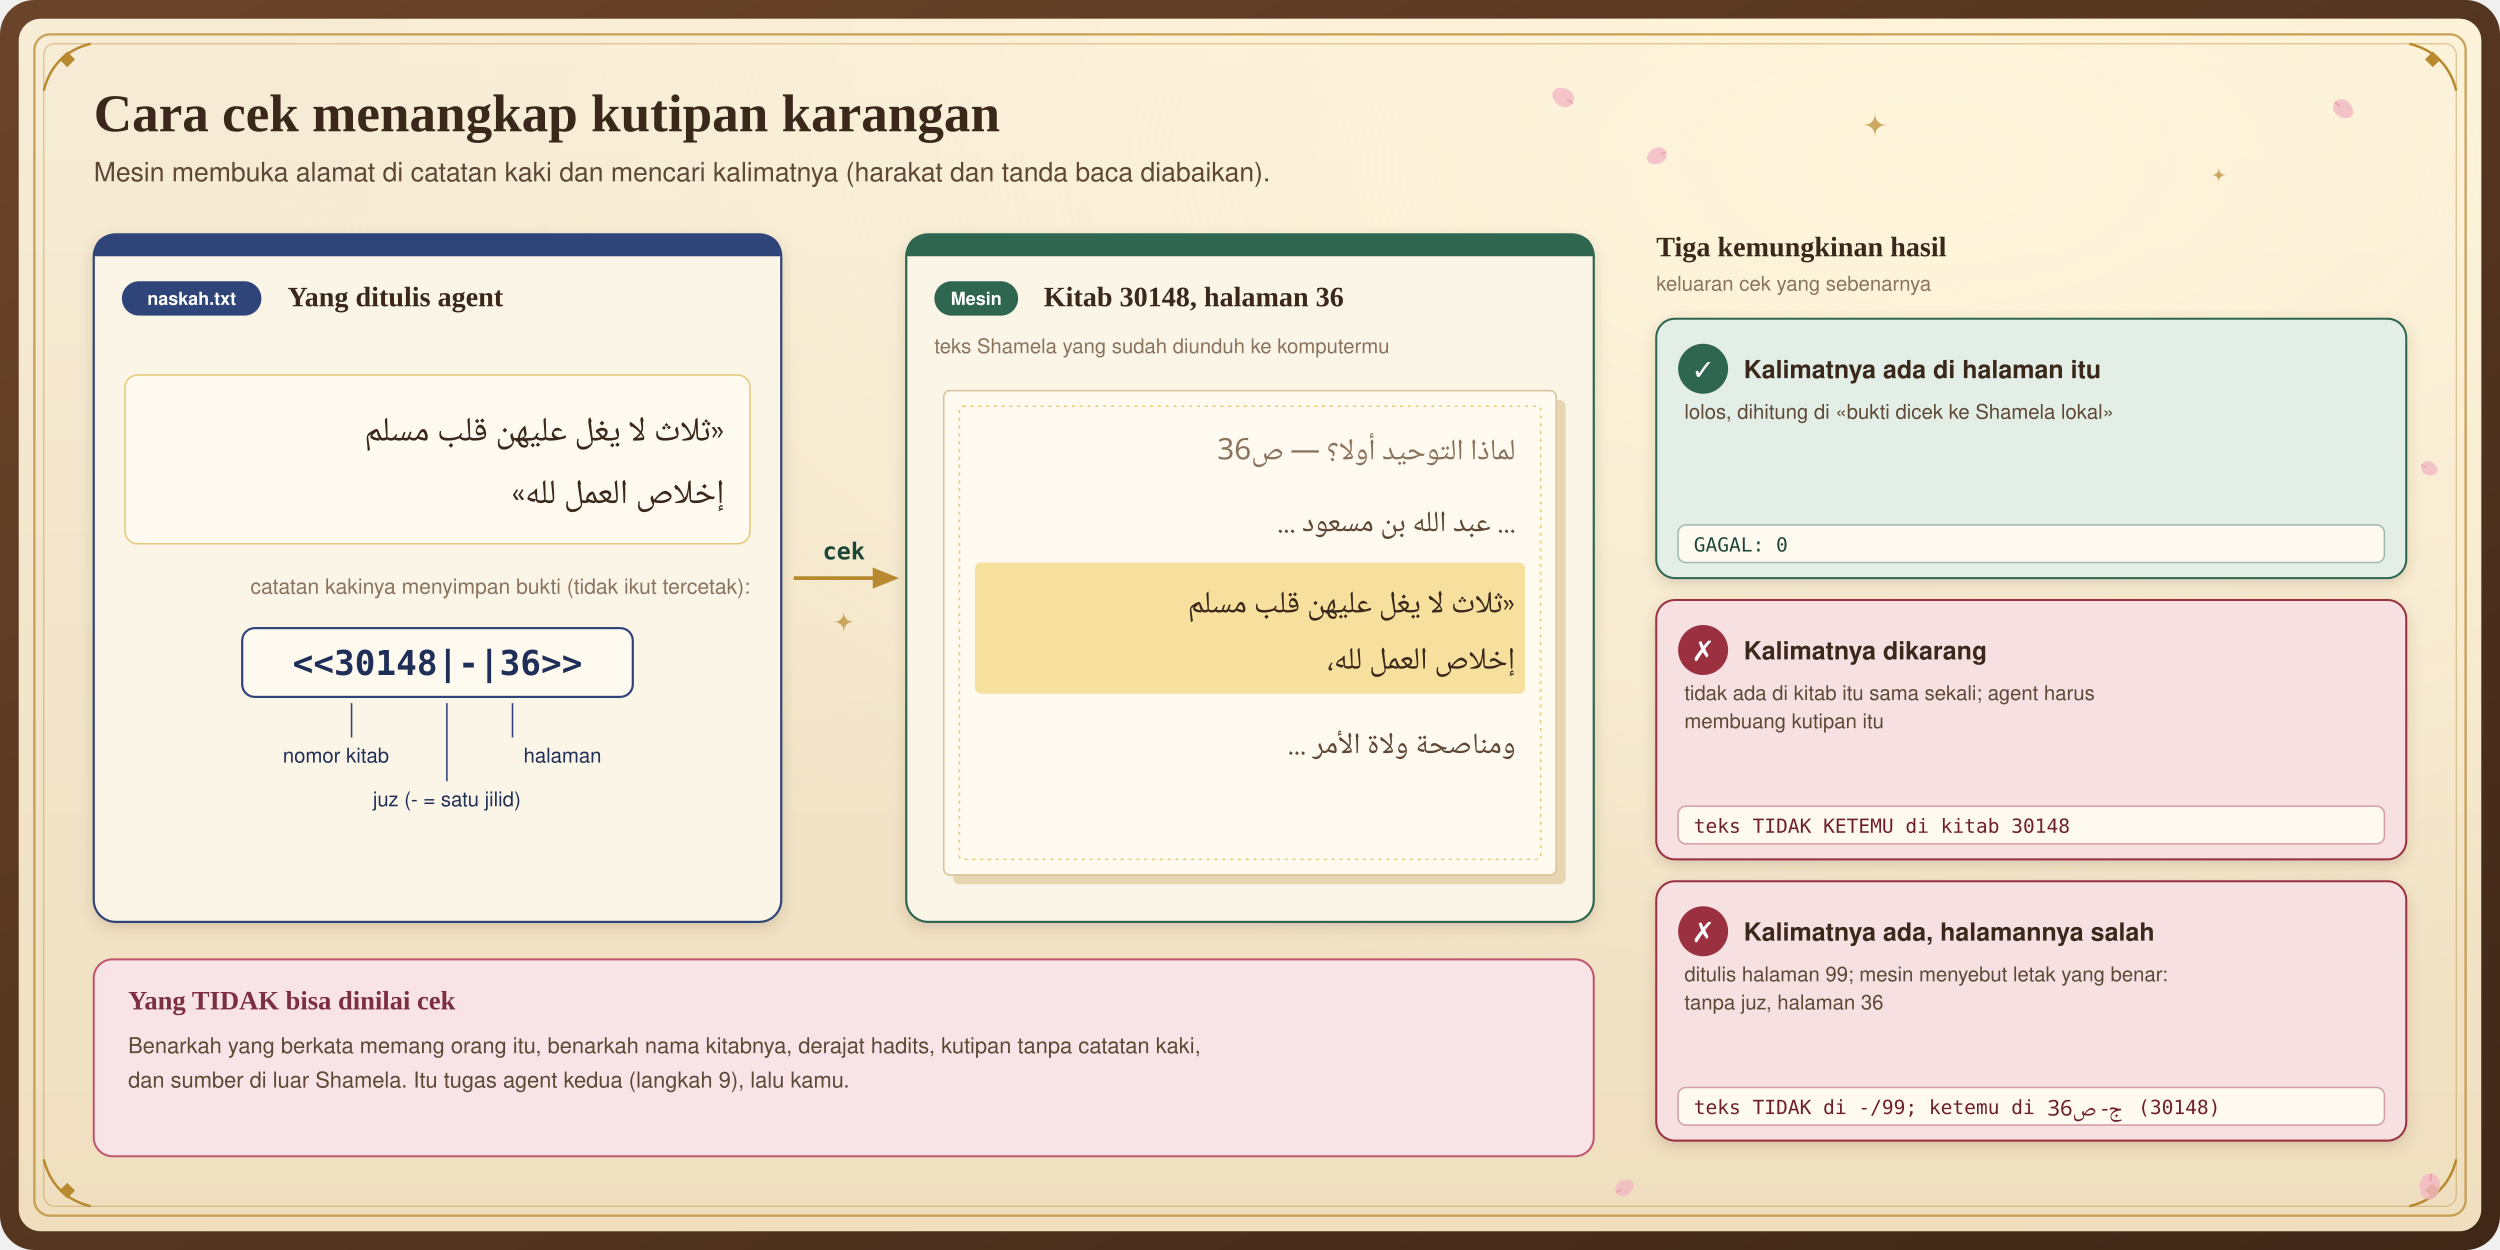
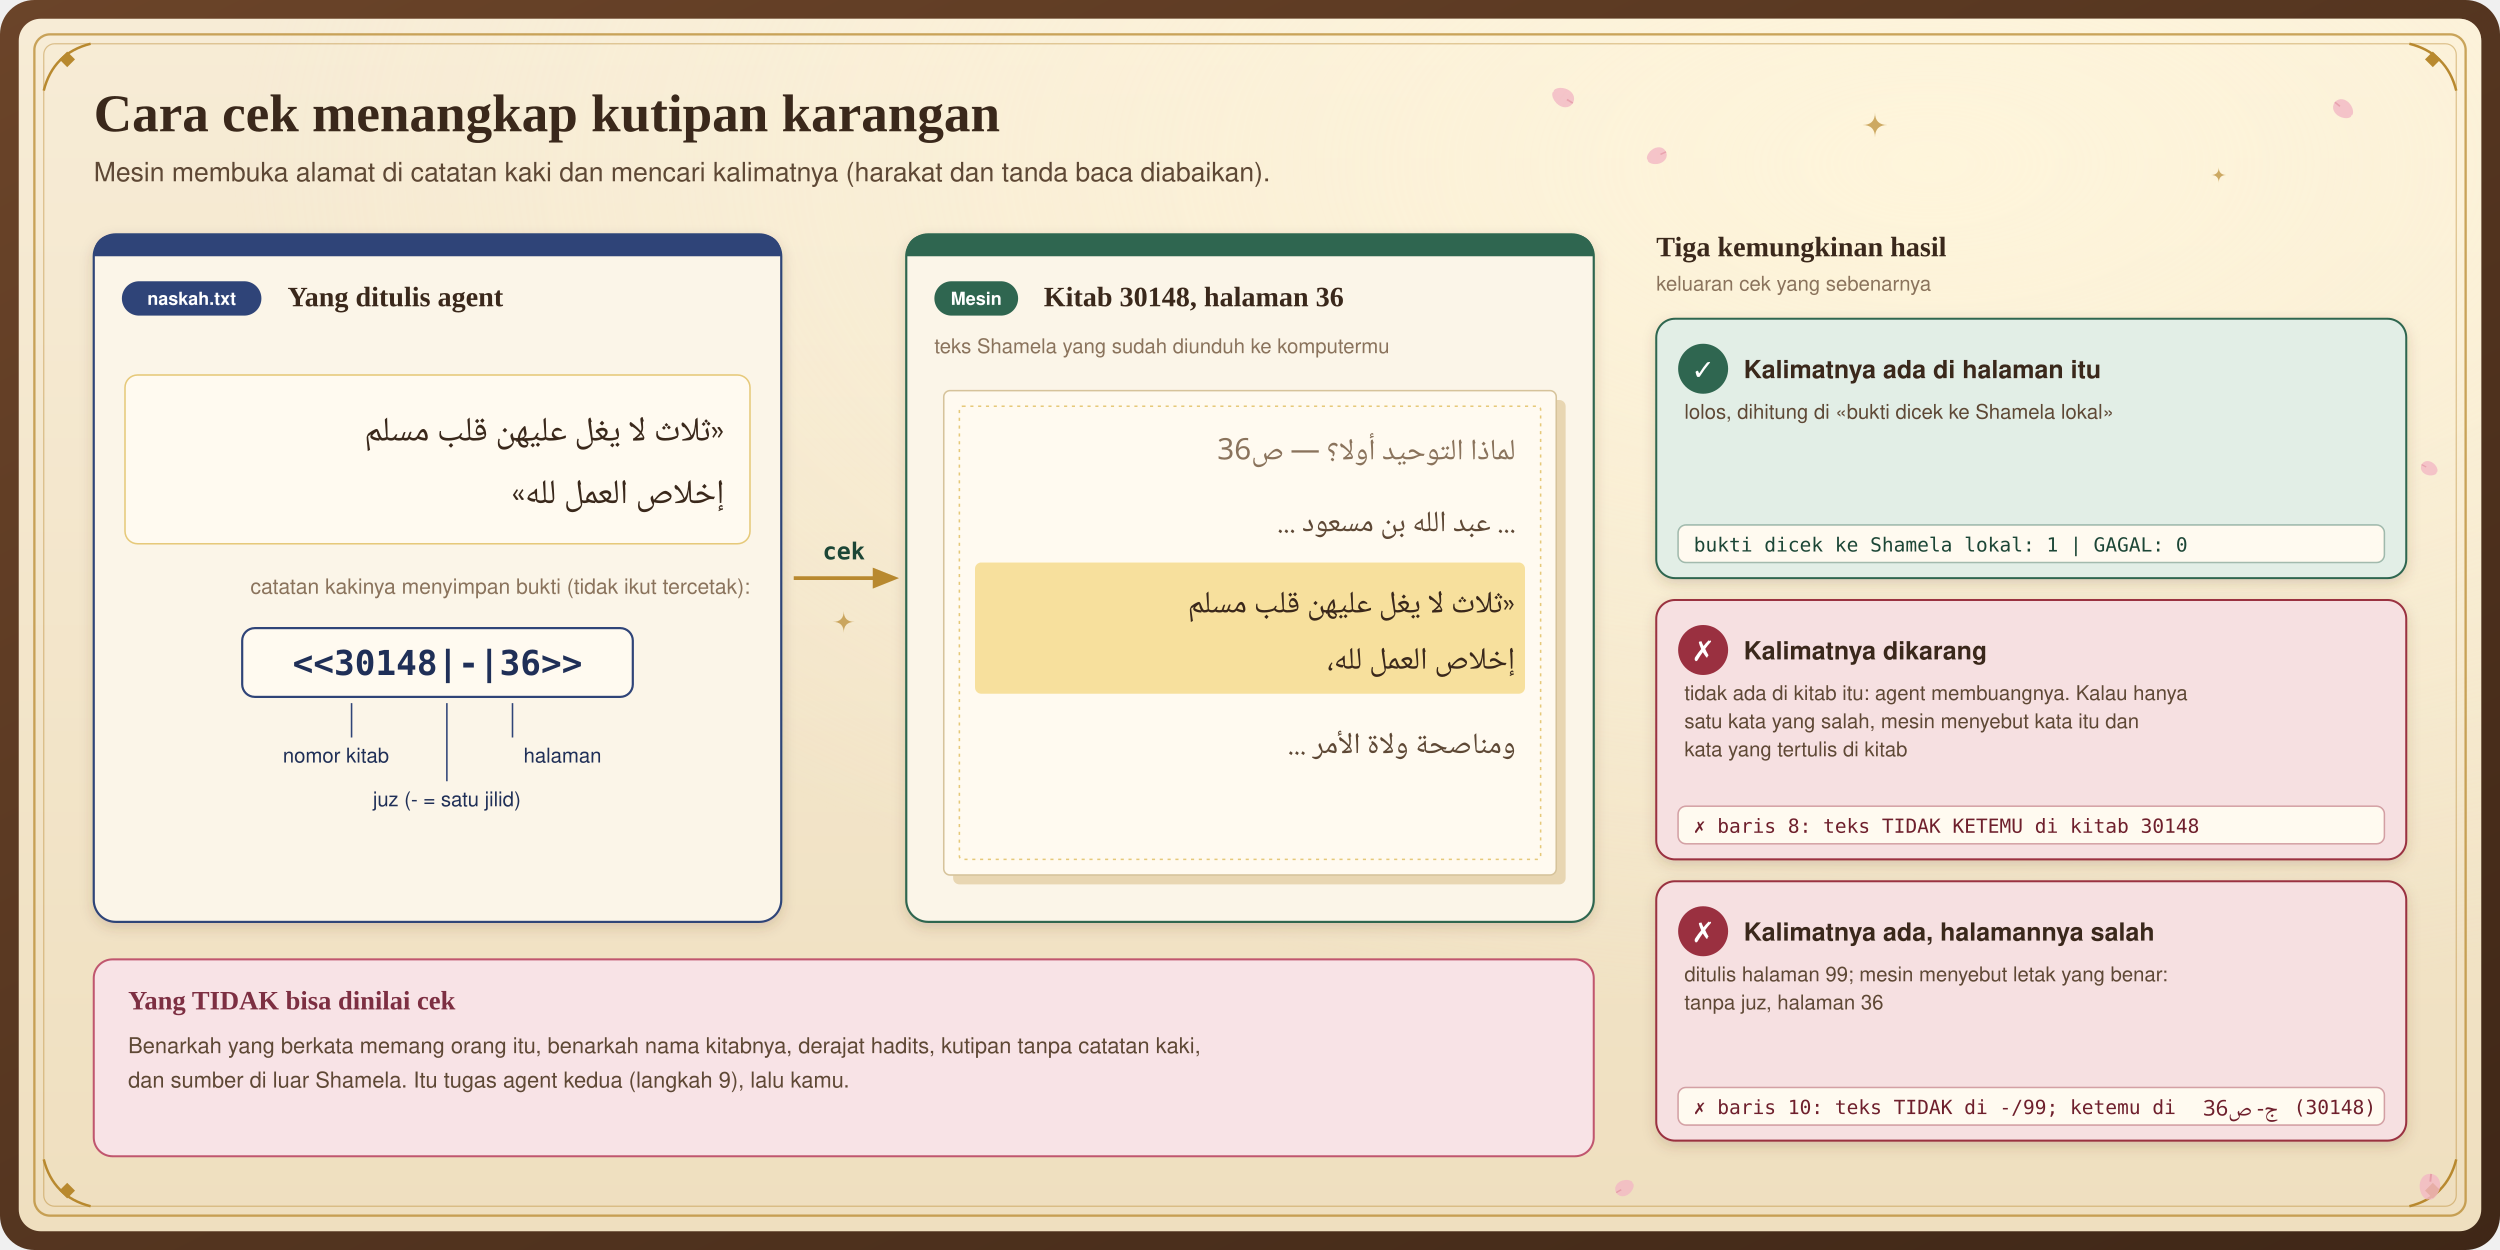
<svg xmlns="http://www.w3.org/2000/svg" viewBox="0 0 1600 800" width="1600" height="800" role="img" font-family="Segoe UI, Helvetica, Arial, sans-serif">
  <defs>
    <linearGradient id="kertas" x1="0" y1="0" x2="0" y2="1">
      <stop offset="0" stop-color="#f7ecd6" />
      <stop offset="1" stop-color="#efdfbf" />
    </linearGradient>
    <radialGradient id="sinar" cx="0.78" cy="0.12" r="0.7">
      <stop offset="0" stop-color="#fff6dc" stop-opacity="0.9" />
      <stop offset="1" stop-color="#fff6dc" stop-opacity="0" />
    </radialGradient>
    <linearGradient id="kayu" x1="0" y1="0" x2="1" y2="1">
      <stop offset="0" stop-color="#6b4429" />
      <stop offset="1" stop-color="#3f2717" />
    </linearGradient>
    <filter id="bayang" x="-5%" y="-5%" width="110%" height="120%">
      <feDropShadow dx="0" dy="3" stdDeviation="4" flood-color="#5a3a1e" flood-opacity="0.18" />
    </filter>
    <marker id="p" viewBox="0 0 10 10" refX="8" refY="5" markerWidth="7" markerHeight="7" orient="auto">
      <path d="M0 1L10 5L0 9z" fill="#8a735c" />
    </marker>
    <marker id="pm" viewBox="0 0 10 10" refX="8" refY="5" markerWidth="7" markerHeight="7" orient="auto">
      <path d="M0 1L10 5L0 9z" fill="#9a3040" />
    </marker>
    <marker id="pg" viewBox="0 0 10 10" refX="8" refY="5" markerWidth="7" markerHeight="7" orient="auto">
      <path d="M0 1L10 5L0 9z" fill="#b8892f" />
    </marker>
  </defs>
  <rect width="1600" height="800" rx="22" fill="url(#kayu)" />
  <rect x="12" y="12" width="1576" height="776" rx="14" fill="url(#kertas)" />
  <rect x="12" y="12" width="1576" height="776" rx="14" fill="url(#sinar)" />
  <rect x="22" y="22" width="1556" height="756" rx="10" fill="none" stroke="#b8892f" stroke-width="1.5" stroke-opacity="0.75" />
  <rect x="28" y="28" width="1544" height="744" rx="7" fill="none" stroke="#b8892f" stroke-width="0.8" stroke-opacity="0.45" />
  <path d="M28 58Q34 34 58 28" fill="none" stroke="#b8892f" stroke-width="1.6" />
  <path d="M38 38l5 -5l5 5l-5 5z" fill="#b8892f" />
  <path d="M1572 58Q1566 34 1542 28" fill="none" stroke="#b8892f" stroke-width="1.6" />
  <path d="M1562 38l-5 -5l-5 5l5 5z" fill="#b8892f" />
  <path d="M28 742Q34 766 58 772" fill="none" stroke="#b8892f" stroke-width="1.6" />
  <path d="M38 762l5 5l5 -5l-5 -5z" fill="#b8892f" />
  <path d="M1572 742Q1566 766 1542 772" fill="none" stroke="#b8892f" stroke-width="1.6" />
  <path d="M1562 762l-5 5l-5 -5l5 -5z" fill="#b8892f" />
  <text x="60" y="84" font-size="34" font-weight="700" font-family="Georgia, 'Times New Roman', serif" fill="#3a281b">Cara cek menangkap kutipan karangan</text>
  <text x="60" y="116" font-size="17" fill="#5e4835">Mesin membuka alamat di catatan kaki dan mencari kalimatnya (harakat dan tanda baca diabaikan).</text>
  <rect x="60" y="150" width="440" height="440" rx="14" fill="#fbf5e8" stroke="#2f4478" stroke-width="1.4" filter="url(#bayang)" />
  <path d="M60 164Q60 150 74 150H486Q500 150 500 164Z" fill="#2f4478" />
  <rect x="78.0" y="180" width="89.3" height="22" rx="11.0" fill="#2f4478" />
  <text x="122.7" y="195.1" font-size="11.5" font-weight="700" fill="#fff" text-anchor="middle">naskah.txt</text>
  <text x="184" y="196" font-size="18" font-weight="700" font-family="Georgia, 'Times New Roman', serif" fill="#3a281b">Yang ditulis agent</text>
  <rect x="80" y="240" width="400" height="108" rx="8" fill="#fffaf0" stroke="#e6c97a" />
  <text x="464" y="282" font-size="22" font-weight="400" font-family="Traditional Arabic, Amiri, Noto Naskh Arabic, Segoe UI, sans-serif" direction="rtl" text-anchor="start" fill="#3a281b">«ثلاث لا يغل عليهن قلب مسلم</text>
  <text x="464" y="322" font-size="22" font-weight="400" font-family="Traditional Arabic, Amiri, Noto Naskh Arabic, Segoe UI, sans-serif" direction="rtl" text-anchor="start" fill="#3a281b">إخلاص العمل لله»</text>
  <text x="480" y="380" font-size="13.5" fill="#8a735c" text-anchor="end">catatan kakinya menyimpan bukti (tidak ikut tercetak):</text>
  <rect x="155" y="402" width="250" height="44" rx="8" fill="#fffaf0" stroke="#2f4478" stroke-width="1.4" />
  <text x="280" y="432" font-size="22" font-weight="700" font-family="Consolas, Menlo, monospace" text-anchor="middle" fill="#1f2f57">&lt;&lt;30148|-|36&gt;&gt;</text>
  <path d="M225 450V472" stroke="#2f4478" />
  <text x="215" y="488" font-size="13" fill="#1f2f57" text-anchor="middle">nomor kitab</text>
  <path d="M286 450V500" stroke="#2f4478" />
  <text x="286" y="516" font-size="13" fill="#1f2f57" text-anchor="middle">juz (- = satu jilid)</text>
  <path d="M328 450V472" stroke="#2f4478" />
  <text x="360" y="488" font-size="13" fill="#1f2f57" text-anchor="middle">halaman</text>
  <path d="M508 370.0H572" stroke="#b8892f" stroke-width="2.4" marker-end="url(#pg)" />
  <text x="540" y="358.0" font-size="15" font-weight="700" font-family="Consolas, Menlo, monospace" fill="#1c4636" text-anchor="middle">cek</text>
  <path d="M540 391.0Q540 398.0 547 398.0Q540 398.0 540 405.0Q540 398.0 533 398.0Q540 398.0 540 391.0Z" fill="#b8892f" opacity="0.7" />
  <rect x="580" y="150" width="440" height="440" rx="14" fill="#fbf5e8" stroke="#2f6650" stroke-width="1.4" filter="url(#bayang)" />
  <path d="M580 164Q580 150 594 150H1006Q1020 150 1020 164Z" fill="#2f6650" />
  <rect x="598.0" y="180" width="53.6" height="22" rx="11.0" fill="#2f6650" />
  <text x="624.8" y="195.1" font-size="11.5" font-weight="700" fill="#fff" text-anchor="middle">Mesin</text>
  <text x="668" y="196" font-size="18" font-weight="700" font-family="Georgia, 'Times New Roman', serif" fill="#3a281b">Kitab 30148, halaman 36</text>
  <text x="598" y="226" font-size="13" fill="#8a735c">teks Shamela yang sudah diunduh ke komputermu</text>
  <rect x="610" y="256" width="392" height="310" rx="4" fill="#e8d6b2" />
  <rect x="604" y="250" width="392" height="310" rx="4" fill="#fffaf0" stroke="#d6c39b" />
  <rect x="614" y="260" width="372" height="290" rx="2" fill="none" stroke="#e6c97a" stroke-dasharray="2 3" />
  <text x="970" y="294" font-size="19" font-weight="400" font-family="Traditional Arabic, Amiri, Noto Naskh Arabic, Segoe UI, sans-serif" direction="rtl" text-anchor="start" fill="#8a735c">لماذا التوحيد أولا؟ — ص36</text>
  <text x="970" y="340" font-size="19" font-weight="400" font-family="Traditional Arabic, Amiri, Noto Naskh Arabic, Segoe UI, sans-serif" direction="rtl" text-anchor="start" fill="#5e4835">... عبد الله بن مسعود ...</text>
  <rect x="624" y="360" width="352" height="84" rx="4" fill="#f6dc8e" opacity="0.85" />
  <text x="970" y="392" font-size="20" font-weight="400" font-family="Traditional Arabic, Amiri, Noto Naskh Arabic, Segoe UI, sans-serif" direction="rtl" text-anchor="start" fill="#3a281b">«ثلاث لا يغل عليهن قلب مسلم</text>
  <text x="970" y="428" font-size="20" font-weight="400" font-family="Traditional Arabic, Amiri, Noto Naskh Arabic, Segoe UI, sans-serif" direction="rtl" text-anchor="start" fill="#3a281b">إخلاص العمل لله،</text>
  <text x="970" y="482" font-size="19" font-weight="400" font-family="Traditional Arabic, Amiri, Noto Naskh Arabic, Segoe UI, sans-serif" direction="rtl" text-anchor="start" fill="#5e4835">ومناصحة ولاة الأمر ...</text>
  <text x="1060" y="164" font-size="18" font-weight="700" font-family="Georgia, 'Times New Roman', serif" fill="#3a281b">Tiga kemungkinan hasil</text>
  <text x="1060" y="186" font-size="13" fill="#8a735c">keluaran cek yang sebenarnya</text>
  <rect x="1060" y="204" width="480" height="166" rx="12" fill="#e2eee6" stroke="#2f6650" stroke-width="1.3" filter="url(#bayang)" />
  <circle cx="1090" cy="236" r="16" fill="#2f6650" />
  <text x="1090" y="243" font-size="18" font-weight="700" fill="#fff" text-anchor="middle">✓</text>
  <text x="1116" y="242" font-size="16" font-weight="700" fill="#3a281b">Kalimatnya ada di halaman itu</text>
  <text x="1078" y="268" font-size="13" fill="#5e4835">lolos, dihitung di «bukti dicek ke Shamela lokal»</text>
  <rect x="1074" y="336" width="452" height="24" rx="5" fill="#fffaf0" stroke="#2f6650" stroke-opacity="0.4" />
-   <text x="1084" y="353" font-size="12.5" font-family="Consolas, Menlo, monospace" fill="#1c4636">GAGAL: 0</text>
+   <text x="1084" y="353" font-size="12.5" font-family="Consolas, Menlo, monospace" fill="#1c4636">bukti dicek ke Shamela lokal: 1 | GAGAL: 0</text>
  <rect x="1060" y="384" width="480" height="166" rx="12" fill="#f6e0e1" stroke="#9a3040" stroke-width="1.3" filter="url(#bayang)" />
  <circle cx="1090" cy="416" r="16" fill="#9a3040" />
  <text x="1090" y="423" font-size="18" font-weight="700" fill="#fff" text-anchor="middle">✗</text>
  <text x="1116" y="422" font-size="16" font-weight="700" fill="#3a281b">Kalimatnya dikarang</text>
-   <text x="1078" y="448" font-size="13" fill="#5e4835">tidak ada di kitab itu sama sekali; agent harus</text>
-   <text x="1078" y="466" font-size="13" fill="#5e4835">membuang kutipan itu</text>
+   <text x="1078" y="448" font-size="13" fill="#5e4835">tidak ada di kitab itu: agent membuangnya. Kalau hanya</text>
+   <text x="1078" y="466" font-size="13" fill="#5e4835">satu kata yang salah, mesin menyebut kata itu dan</text>
+   <text x="1078" y="484" font-size="13" fill="#5e4835">kata yang tertulis di kitab</text>
  <rect x="1074" y="516" width="452" height="24" rx="5" fill="#fffaf0" stroke="#9a3040" stroke-opacity="0.4" />
-   <text x="1084" y="533" font-size="12.5" font-family="Consolas, Menlo, monospace" fill="#6e1f2c">teks TIDAK KETEMU di kitab 30148</text>
+   <text x="1084" y="533" font-size="12.5" font-family="Consolas, Menlo, monospace" fill="#6e1f2c">✗ baris 8: teks TIDAK KETEMU di kitab 30148</text>
  <rect x="1060" y="564" width="480" height="166" rx="12" fill="#f6e0e1" stroke="#9a3040" stroke-width="1.3" filter="url(#bayang)" />
  <circle cx="1090" cy="596" r="16" fill="#9a3040" />
  <text x="1090" y="603" font-size="18" font-weight="700" fill="#fff" text-anchor="middle">✗</text>
  <text x="1116" y="602" font-size="16" font-weight="700" fill="#3a281b">Kalimatnya ada, halamannya salah</text>
  <text x="1078" y="628" font-size="13" fill="#5e4835">ditulis halaman 99; mesin menyebut letak yang benar:</text>
  <text x="1078" y="646" font-size="13" fill="#5e4835">tanpa juz, halaman 36</text>
  <rect x="1074" y="696" width="452" height="24" rx="5" fill="#fffaf0" stroke="#9a3040" stroke-opacity="0.4" />
-   <text x="1084" y="713" font-size="12.5" font-family="Consolas, Menlo, monospace" fill="#6e1f2c">teks TIDAK di -/99; ketemu di</text>
-   <text x="1310.4" y="714" font-size="14" font-family="Traditional Arabic, Amiri, Noto Naskh Arabic, Segoe UI, sans-serif" fill="#6e1f2c">ج- ص36</text>
-   <text x="1368.4" y="713" font-size="12.5" font-family="Consolas, Menlo, monospace" fill="#6e1f2c">(30148)</text>
+   <text x="1084" y="713" font-size="12.5" font-family="Consolas, Menlo, monospace" fill="#6e1f2c">✗ baris 10: teks TIDAK di -/99; ketemu di</text>
+   <text x="1410" y="714" font-size="14" font-family="Traditional Arabic, Amiri, Noto Naskh Arabic, Segoe UI, sans-serif" fill="#6e1f2c">ج- ص36</text>
+   <text x="1468" y="713" font-size="12.5" font-family="Consolas, Menlo, monospace" fill="#6e1f2c">(30148)</text>
  <rect x="60" y="614" width="960" height="126" rx="12" fill="#f8e3e6" stroke="#c0566e" stroke-width="1.3" />
  <text x="82" y="646" font-size="17" font-weight="700" font-family="Georgia, 'Times New Roman', serif" fill="#7d2f42">Yang TIDAK bisa dinilai cek</text>
  <text x="82" y="674" font-size="14" fill="#5e4835">Benarkah yang berkata memang orang itu, benarkah nama kitabnya, derajat hadits, kutipan tanpa catatan kaki,</text>
  <text x="82" y="696" font-size="14" fill="#5e4835">dan sumber di luar Shamela. Itu tugas agent kedua (langkah 9), lalu kamu.</text>
  <g transform="translate(1000 62) rotate(121) scale(1.10)" opacity="0.8">
    <path d="M0 -7C4 -7 6 -3 5 1C4 5 1 7 0 6C-1 7 -4 5 -5 1C-6 -3 -4 -7 0 -7Z" fill="#f2b8c4" />
    <path d="M0 -7L0 -3" stroke="#e48fa3" stroke-width="1" />
  </g>
  <g transform="translate(1060 100) rotate(66) scale(0.98)" opacity="0.8">
    <path d="M0 -7C4 -7 6 -3 5 1C4 5 1 7 0 6C-1 7 -4 5 -5 1C-6 -3 -4 -7 0 -7Z" fill="#f2b8c4" />
    <path d="M0 -7L0 -3" stroke="#e48fa3" stroke-width="1" />
  </g>
  <g transform="translate(1500 70) rotate(309) scale(1.04)" opacity="0.8">
    <path d="M0 -7C4 -7 6 -3 5 1C4 5 1 7 0 6C-1 7 -4 5 -5 1C-6 -3 -4 -7 0 -7Z" fill="#f2b8c4" />
    <path d="M0 -7L0 -3" stroke="#e48fa3" stroke-width="1" />
  </g>
  <g transform="translate(1555 300) rotate(297) scale(0.83)" opacity="0.8">
    <path d="M0 -7C4 -7 6 -3 5 1C4 5 1 7 0 6C-1 7 -4 5 -5 1C-6 -3 -4 -7 0 -7Z" fill="#f2b8c4" />
    <path d="M0 -7L0 -3" stroke="#e48fa3" stroke-width="1" />
  </g>
  <g transform="translate(1555 760) rotate(6) scale(1.25)" opacity="0.8">
    <path d="M0 -7C4 -7 6 -3 5 1C4 5 1 7 0 6C-1 7 -4 5 -5 1C-6 -3 -4 -7 0 -7Z" fill="#f2b8c4" />
    <path d="M0 -7L0 -3" stroke="#e48fa3" stroke-width="1" />
  </g>
  <g transform="translate(1040 760) rotate(240) scale(0.93)" opacity="0.8">
    <path d="M0 -7C4 -7 6 -3 5 1C4 5 1 7 0 6C-1 7 -4 5 -5 1C-6 -3 -4 -7 0 -7Z" fill="#f2b8c4" />
    <path d="M0 -7L0 -3" stroke="#e48fa3" stroke-width="1" />
  </g>
  <path d="M1200 72Q1200 80 1208 80Q1200 80 1200 88Q1200 80 1192 80Q1200 80 1200 72Z" fill="#b8892f" opacity="0.7" />
  <path d="M1420 107Q1420 112 1425 112Q1420 112 1420 117Q1420 112 1415 112Q1420 112 1420 107Z" fill="#b8892f" opacity="0.7" />
</svg>
